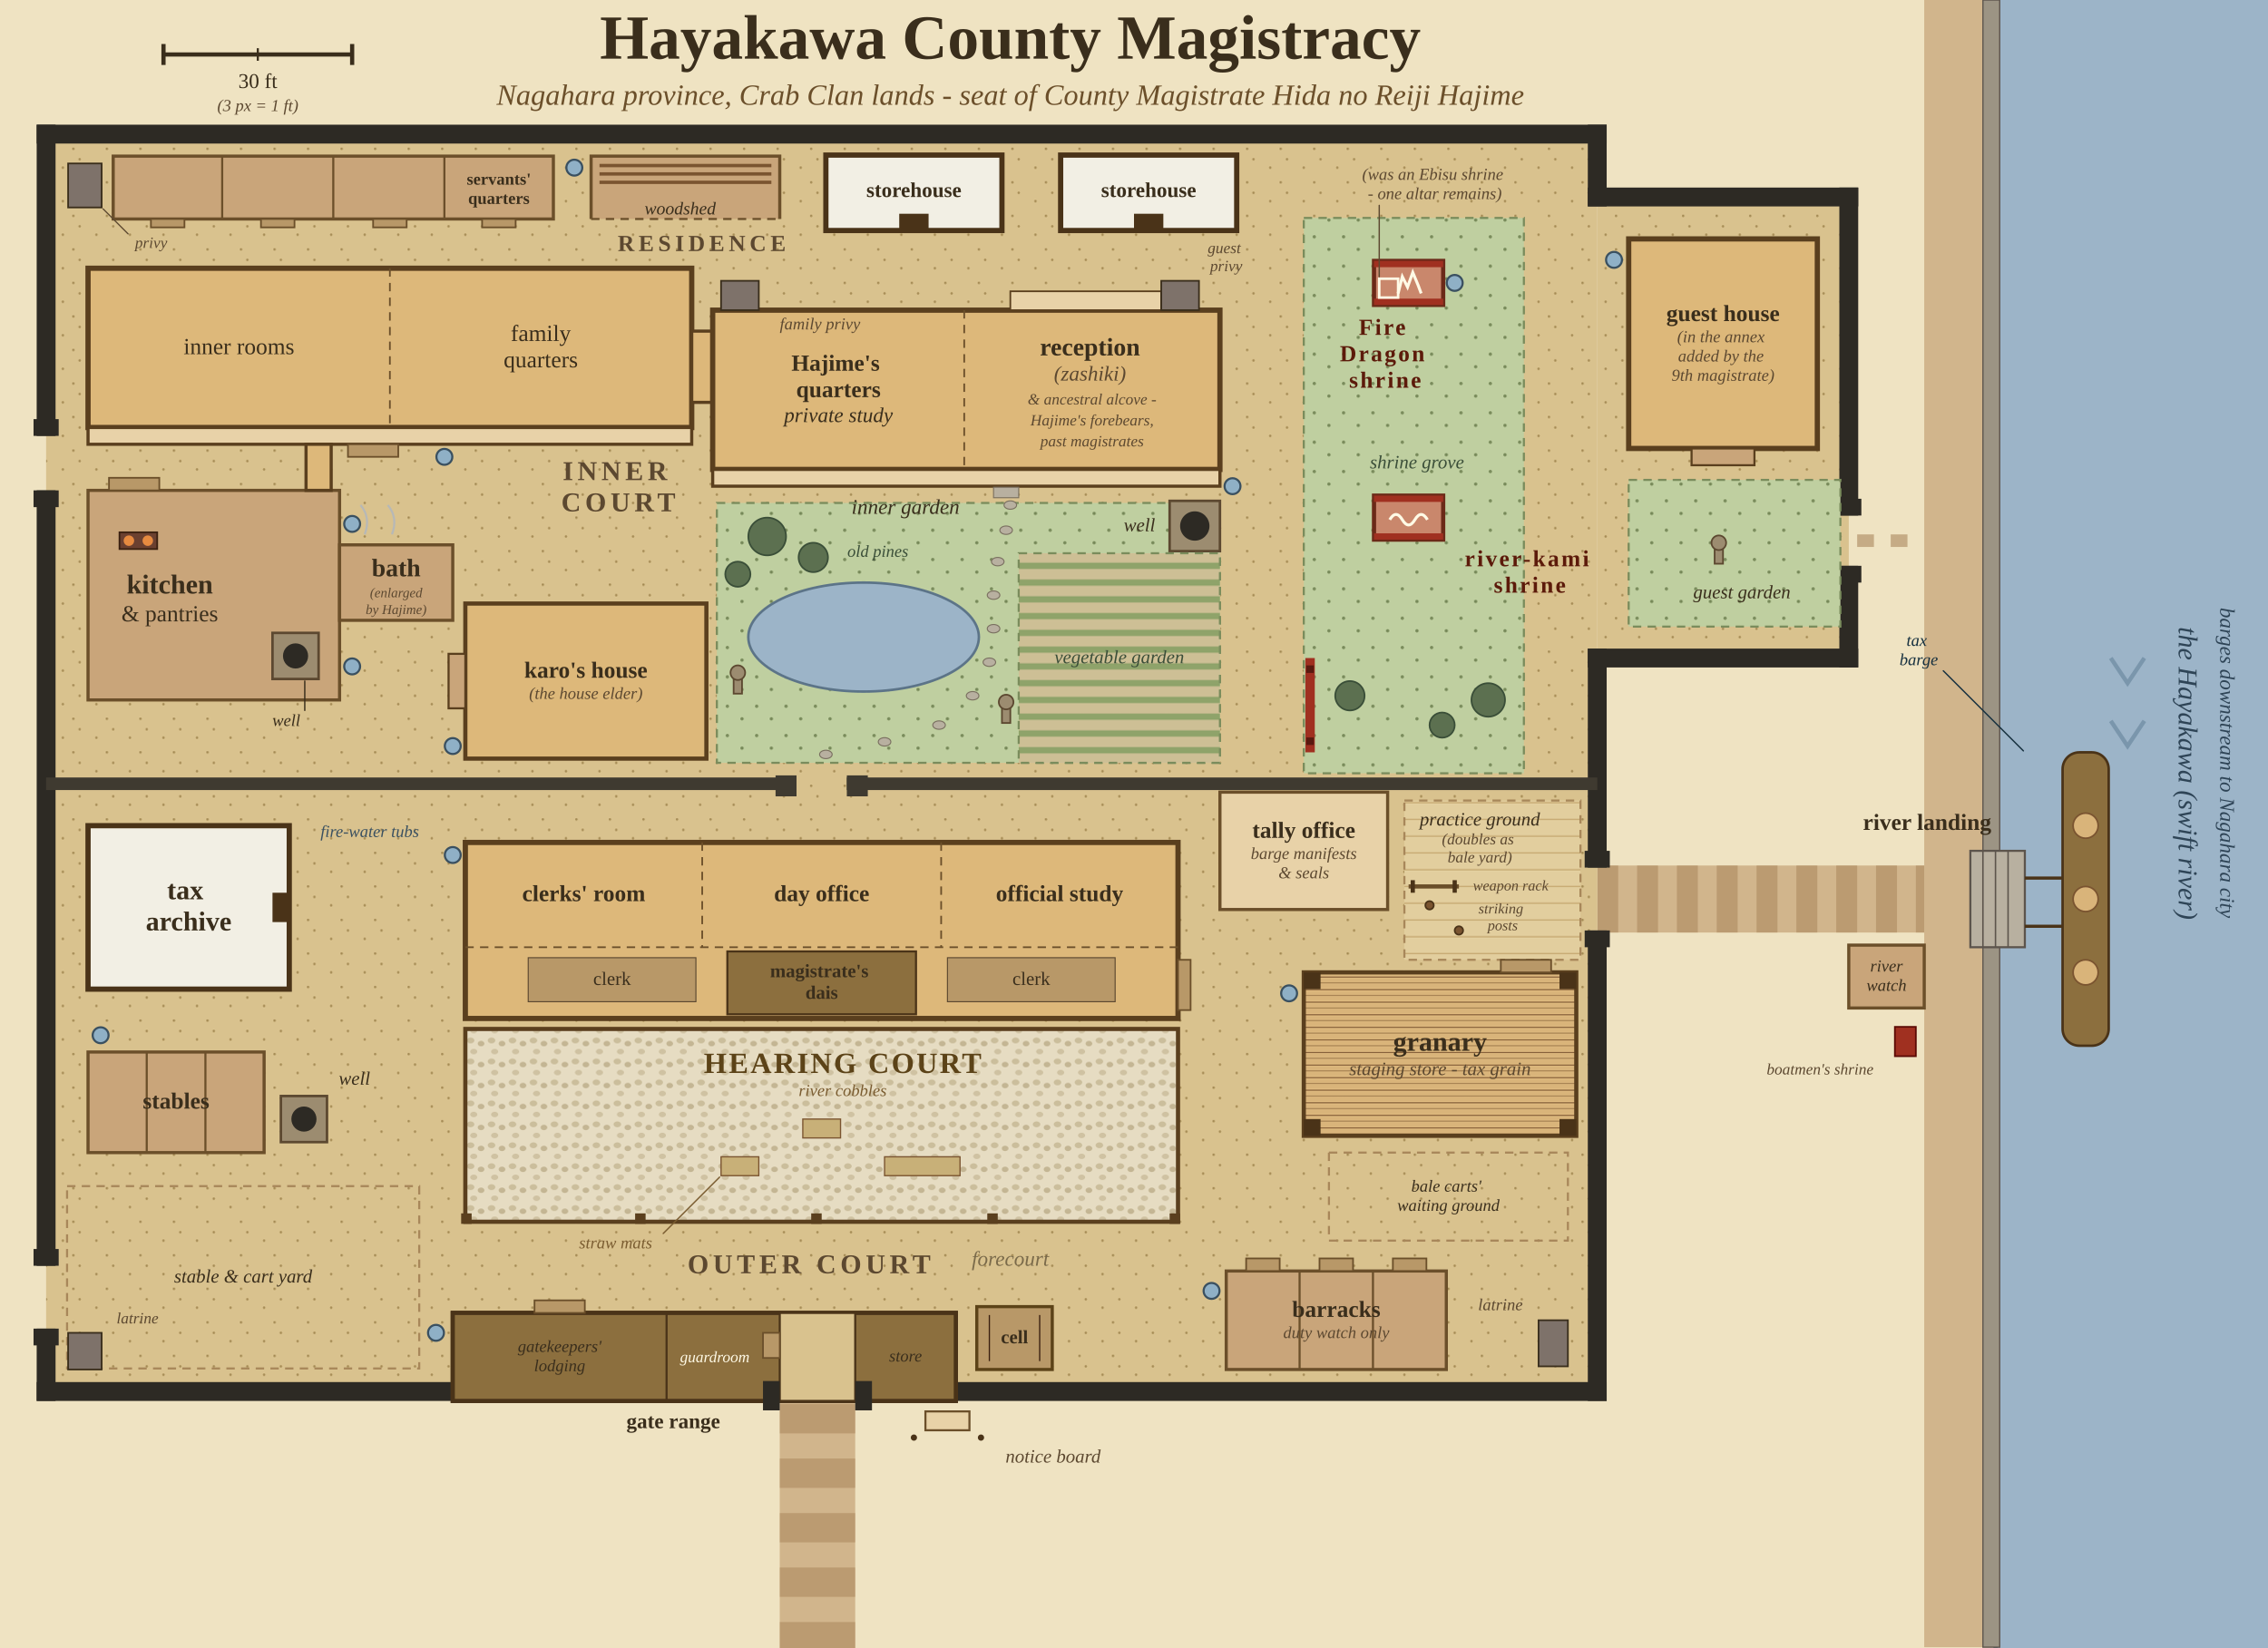
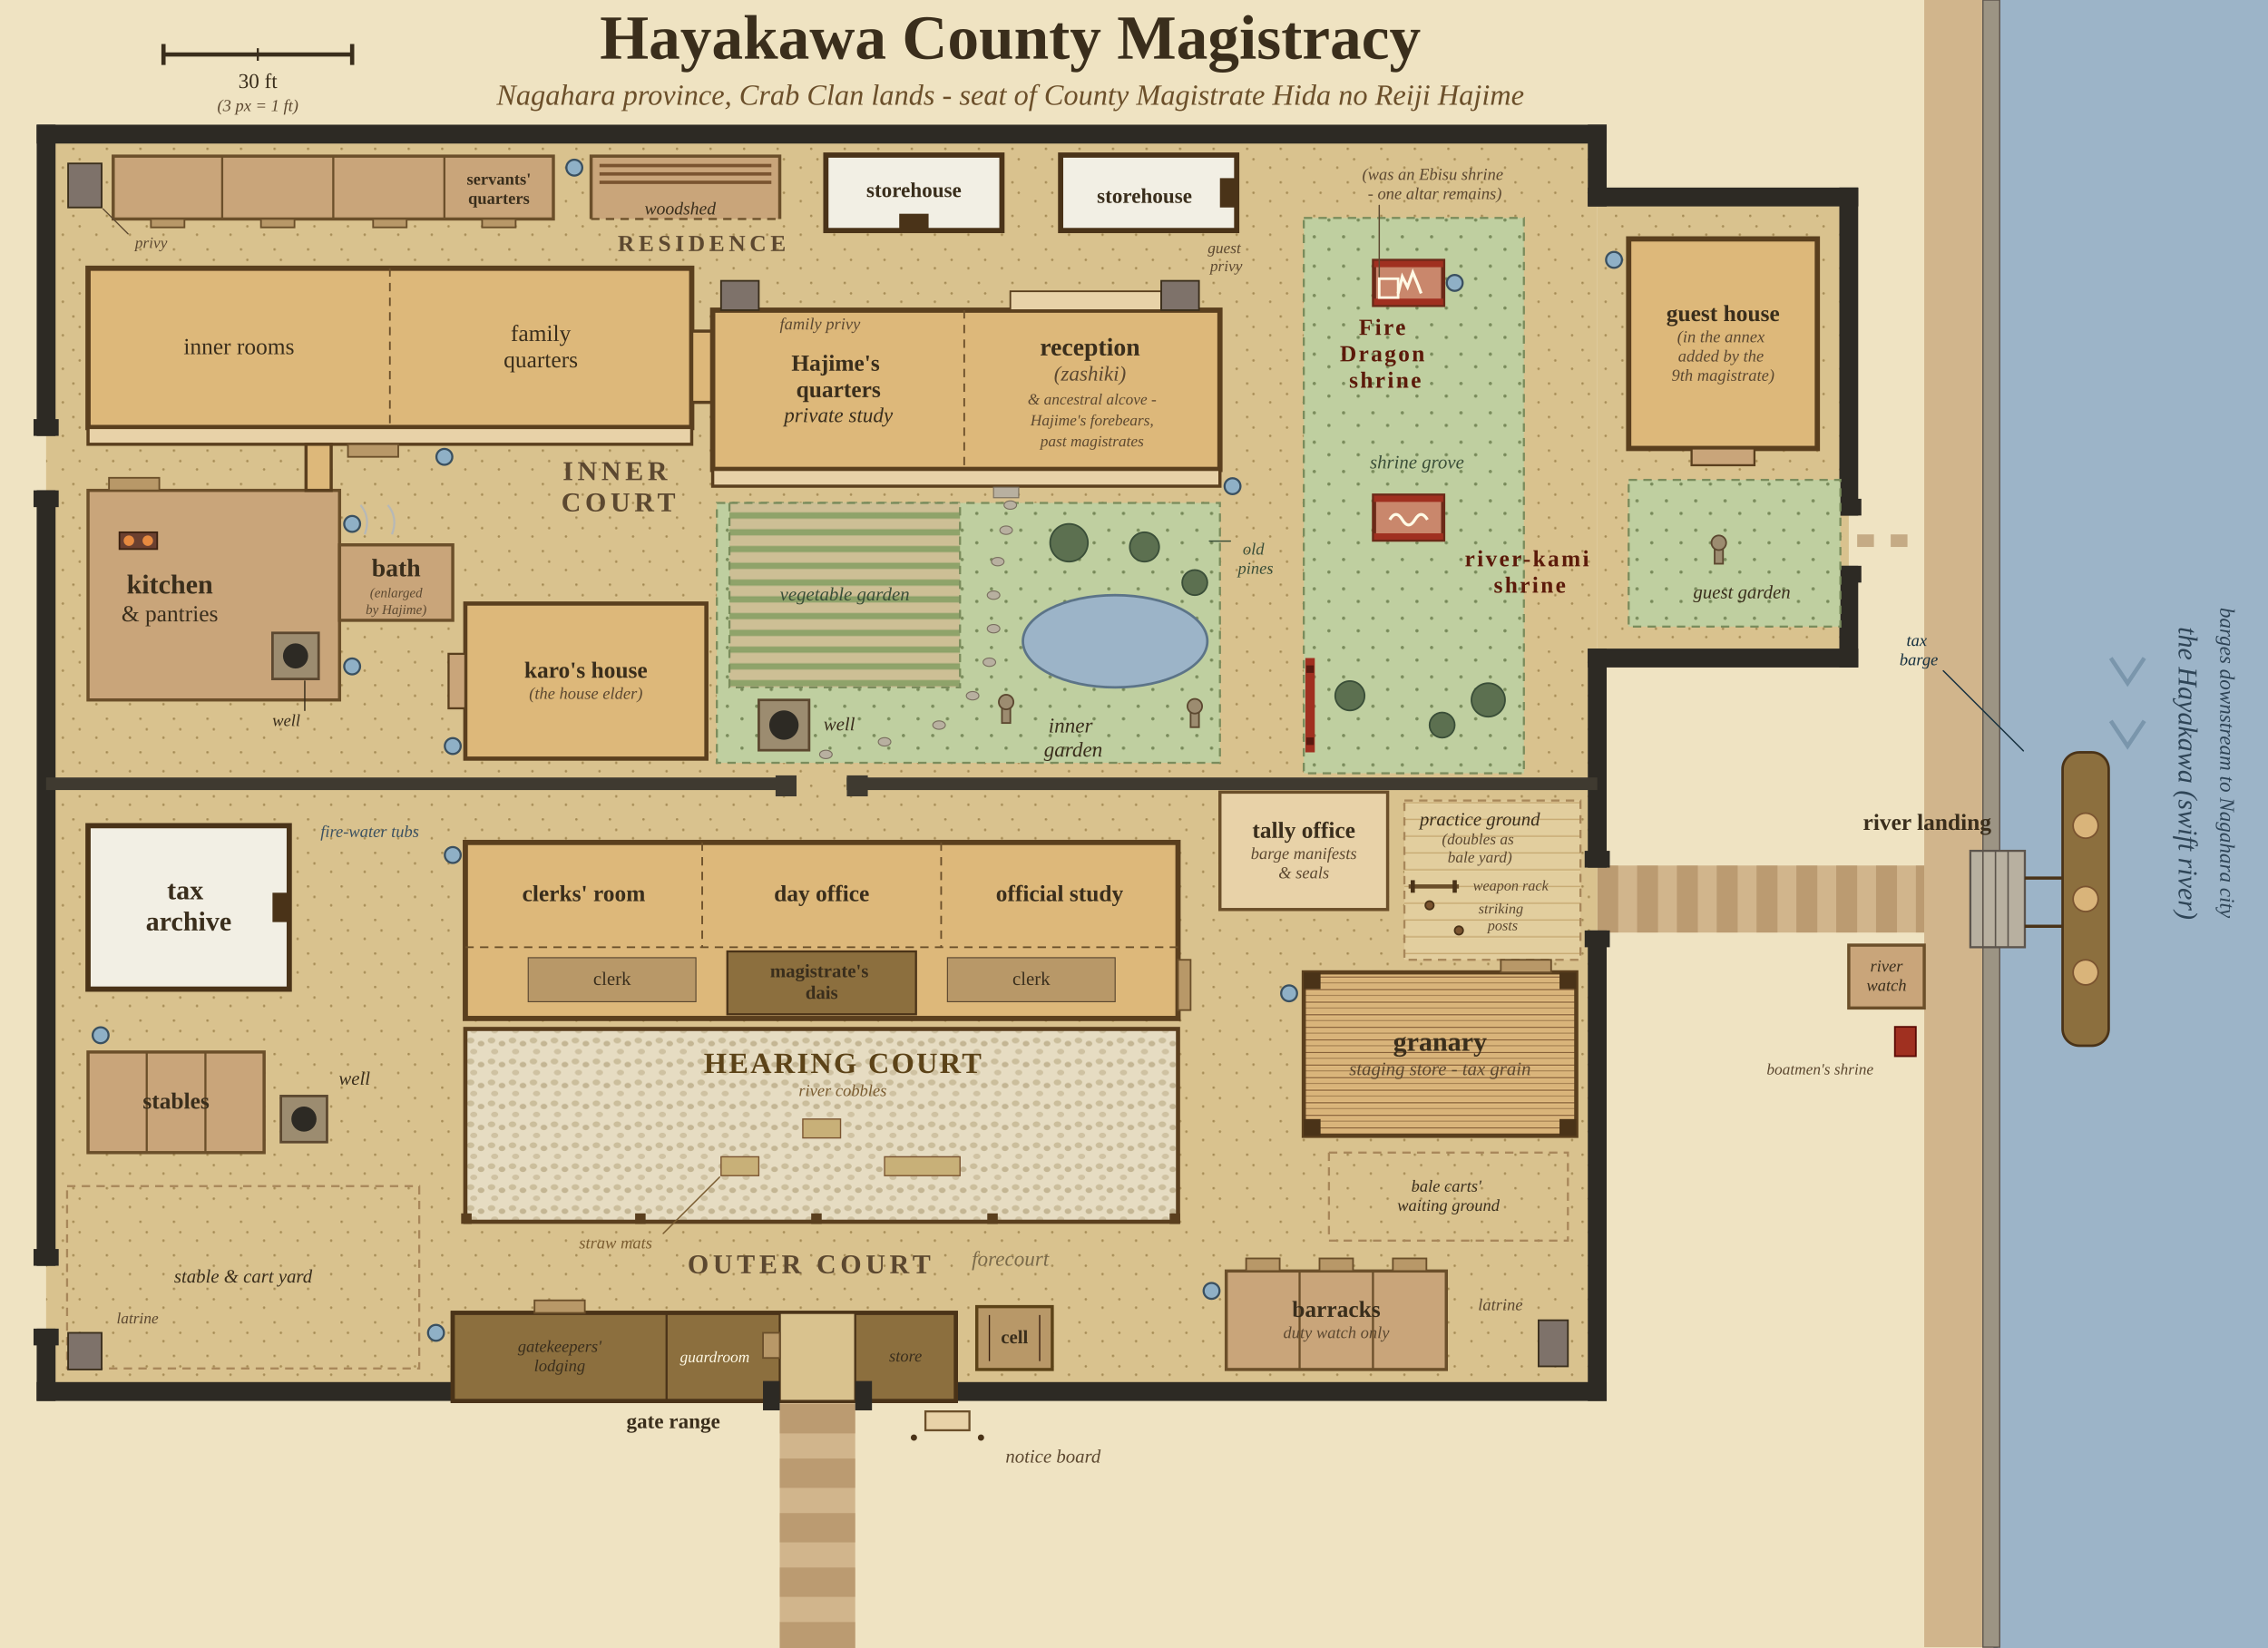
<svg xmlns="http://www.w3.org/2000/svg" viewBox="118 86 1082 786" font-family="Georgia, 'Times New Roman', serif">
  <defs>
    <pattern id="vegetable-rows" patternUnits="userSpaceOnUse" width="8" height="8">
      <rect width="8" height="8" fill="#CDBF95" />
      <rect y="2.5" width="8" height="3" fill="#8FA36A" />
    </pattern>
    <pattern id="garden-stipple" patternUnits="userSpaceOnUse" width="14" height="14">
      <rect width="14" height="14" fill="#BFCFA0" />
      <circle cx="3" cy="3" r="0.8" fill="#7A8C5C" />
      <circle cx="10" cy="9" r="0.8" fill="#7A8C5C" />
    </pattern>
    <pattern id="court-earth" patternUnits="userSpaceOnUse" width="16" height="16">
      <rect width="16" height="16" fill="#D9C28E" />
      <circle cx="4" cy="6" r="0.6" fill="#A88E58" />
      <circle cx="12" cy="2" r="0.6" fill="#A88E58" />
      <circle cx="9" cy="13" r="0.6" fill="#A88E58" />
    </pattern>
    <pattern id="keiko-earth" patternUnits="userSpaceOnUse" width="16" height="16">
      <rect width="16" height="16" fill="#E2CE9E" />
      <line x1="0" y1="5" x2="16" y2="5" stroke="#C2A46C" stroke-width="0.5" />
      <line x1="0" y1="13" x2="16" y2="13" stroke="#C2A46C" stroke-width="0.5" />
    </pattern>
    <pattern id="oshirasu-sand" patternUnits="userSpaceOnUse" width="12" height="12">
      <rect width="12" height="12" fill="#F2EAD0" />
      <circle cx="3" cy="4" r="0.5" fill="#C9B884" />
      <circle cx="8" cy="2" r="0.5" fill="#C9B884" />
      <circle cx="10" cy="9" r="0.5" fill="#C9B884" />
      <circle cx="5" cy="10" r="0.5" fill="#C9B884" />
      <circle cx="1" cy="8" r="0.5" fill="#C9B884" />
    </pattern>
    <pattern id="court-cobbles" patternUnits="userSpaceOnUse" width="10" height="10">
      <rect width="10" height="10" fill="#E6DCC2" />
      <ellipse cx="2.5" cy="2.5" rx="1.8" ry="1.4" fill="#CBBE9C" />
      <ellipse cx="7.5" cy="4" rx="1.6" ry="1.3" fill="#C4B694" />
      <ellipse cx="4" cy="7.8" rx="1.7" ry="1.3" fill="#CFC2A2" />
    </pattern>
    <pattern id="granary-slats" patternUnits="userSpaceOnUse" width="14" height="6">
      <rect width="14" height="6" fill="#D9B47A" />
      <line x1="0" y1="0" x2="14" y2="0" stroke="#7A5430" stroke-width="0.8" />
      <line x1="0" y1="3" x2="14" y2="3" stroke="#A88454" stroke-width="0.5" />
    </pattern>
  </defs>
  <rect x="0" y="0" width="1200" height="900" fill="#EFE3C2" data-kind="-" />
  <g data-kind="river">
    <rect x="1070" y="0" width="130" height="900" fill="#9CB4C8" />
    <line x1="1070" y1="0" x2="1070" y2="900" stroke="#5C7488" stroke-width="2" />
    <g stroke="#7A96AC" stroke-width="2" fill="none">
      <path d="M 1125 400 L 1133 412 L 1141 400" />
      <path d="M 1125 430 L 1133 442 L 1141 430" />
    </g>
    <text x="1161.0" y="458.6" text-anchor="middle" font-size="13" font-style="italic" fill="#2E4456" transform="rotate(90.0 1161.0 455.0)">the Hayakawa (swift river)</text>
    <text x="1180.0" y="452.8" text-anchor="middle" font-size="10" font-style="italic" fill="#2E4456" transform="rotate(90.0 1180.0 450.0)">barges downstream to Nagahara city</text>
  </g>
  <g data-kind="road">
    <path d="M 508 900 L 508 754.5" stroke="#B89060" stroke-width="36" stroke-linecap="butt" opacity="0.55" />
    <path d="M 508 900 L 508 754.5" stroke="#9C7448" stroke-width="36" stroke-dasharray="14 12" fill="none" opacity="0.4" />
  </g>
  <g data-kind="road">
    <path d="M 880 515 L 1036 515" stroke="#B89060" stroke-width="32" stroke-linecap="butt" opacity="0.55" />
    <path d="M 880 515 L 1036 515" stroke="#9C7448" stroke-width="32" stroke-dasharray="10 9" fill="none" opacity="0.4" />
  </g>
  <g data-kind="road">
    <path d="M 1050 86 L 1050 872" stroke="#B89060" stroke-width="28" stroke-linecap="butt" opacity="0.55" />
  </g>
  <g data-kind="river landing">
    <rect x="1064" y="86" width="8" height="786" fill="#9C9484" stroke="#5C544C" stroke-width="0.6" data-kind="revetment" />
    <g data-kind="dock">
      <rect x="1058" y="492" width="26" height="46" fill="#B8B0A0" stroke="#5C544C" stroke-width="1" />
      <line x1="1064" y1="492" x2="1064" y2="538" stroke="#5C544C" stroke-width="0.7" />
      <line x1="1070" y1="492" x2="1070" y2="538" stroke="#5C544C" stroke-width="0.7" />
      <line x1="1076" y1="492" x2="1076" y2="538" stroke="#5C544C" stroke-width="0.7" />
    </g>
    <text x="1068" y="482" text-anchor="end" font-size="11" font-weight="bold" fill="#3A2E1C">river landing</text>
    <g data-kind="tax barge">
      <line x1="1084" y1="505" x2="1102" y2="505" stroke="#4A3318" stroke-width="1.5" />
      <line x1="1084" y1="528" x2="1102" y2="528" stroke="#4A3318" stroke-width="1.5" />
      <rect x="1102" y="445" width="22" height="140" rx="8" fill="#8C6F3E" stroke="#4A3318" stroke-width="1.2" />
      <circle cx="1113" cy="480" r="6" fill="#D9B47A" stroke="#7A5430" stroke-width="0.8" />
      <circle cx="1113" cy="515" r="6" fill="#D9B47A" stroke="#7A5430" stroke-width="0.8" />
      <circle cx="1113" cy="550" r="6" fill="#D9B47A" stroke="#7A5430" stroke-width="0.8" />
      <text x="1033.4" y="394.2" text-anchor="middle" font-size="8" font-style="italic" fill="#16303F">
        <tspan x="1033.4" dy="0.0">tax</tspan>
        <tspan x="1033.4" dy="9.2">barge</tspan>
      </text>
      <line x1="1045.1" y1="406.1" x2="1083.3" y2="444.3" stroke="#16303F" stroke-width="0.64" stroke-linecap="round" data-leader="1" />
    </g>
    <g data-kind="boatmen's altar">
      <rect x="1022" y="576" width="10" height="14" fill="#A03020" stroke="#5C0A04" stroke-width="0.8" />
      <text x="986.3" y="598.7" text-anchor="middle" font-size="7.5" font-style="italic" fill="#5C4830">boatmen's shrine</text>
    </g>
    <g data-kind="river watch">
      <rect x="1000" y="537" width="36" height="30" fill="#C9A57A" stroke="#6B4F2A" stroke-width="1.5" />
      <text x="1018.0" y="549.6" text-anchor="middle" font-size="8" font-style="italic" fill="#3A2E1C">river</text>
      <text x="1018.0" y="558.8" text-anchor="middle" font-size="8" font-style="italic" fill="#3A2E1C">watch</text>
    </g>
  </g>
  <text x="600" y="114" text-anchor="middle" font-size="30" font-weight="bold" fill="#3A2E1C" data-kind="-">Hayakawa County Magistracy</text>
  <text x="600" y="136" text-anchor="middle" font-size="14" font-style="italic" fill="#6B4F2A" data-kind="-">Nagahara province, Crab Clan lands - seat of County Magistrate Hida no Reiji Hajime</text>
  <g data-kind="-">
    <g stroke="#3A2E1C">
      <line x1="196" y1="112" x2="286" y2="112" stroke-width="2" />
      <line x1="196" y1="107" x2="196" y2="117" stroke-width="2" />
      <line x1="286" y1="107" x2="286" y2="117" stroke-width="2" />
      <line x1="241" y1="109" x2="241" y2="115" stroke-width="1" />
    </g>
    <text x="241" y="128" text-anchor="middle" font-size="10" fill="#3A2E1C">30 ft</text>
    <text x="241" y="139" text-anchor="middle" font-size="8" font-style="italic" fill="#5C4830">(3 px = 1 ft)</text>
  </g>
  <rect x="140" y="150" width="740" height="310" fill="url(#court-earth)" id="precinct" data-kind="inner court" />
  <rect x="140" y="456" width="740" height="294" fill="url(#court-earth)" id="precinct" data-kind="outer court" />
  <rect x="880" y="180" width="120" height="220" fill="url(#court-earth)" id="precinct" data-kind="inner court" />
  <g stroke="#2D2A24" stroke-width="9" fill="none" stroke-linecap="square" data-kind="compound wall">
    <line x1="140" y1="150" x2="880" y2="150" />
    <line x1="140" y1="150" x2="140" y2="289.5" />
    <line x1="140" y1="324.5" x2="140" y2="685.5" />
    <line x1="140" y1="724.5" x2="140" y2="750" />
    <line x1="880" y1="150" x2="880" y2="180" />
    <line x1="880" y1="180" x2="1000" y2="180" />
    <line x1="1000" y1="400" x2="880" y2="400" />
    <line x1="880" y1="400" x2="880" y2="495.5" />
    <line x1="1000" y1="180" x2="1000" y2="327.5" />
    <line x1="1000" y1="360.5" x2="1000" y2="400" />
    <line x1="880" y1="534.5" x2="880" y2="750" />
    <line x1="140" y1="750" x2="329.5" y2="750" />
    <line x1="578.5" y1="750" x2="880" y2="750" />
  </g>
  <g fill="#2D2A24" data-kind="side gate">
    <rect x="874" y="492" width="12" height="8" />
    <rect x="874" y="530" width="12" height="8" />
  </g>
  <g fill="#2D2A24" data-kind="side gate">
    <rect x="134" y="286" width="12" height="8" />
    <rect x="134" y="320" width="12" height="8" />
  </g>
  <g fill="#2D2A24" data-kind="side gate">
    <rect x="134" y="682" width="12" height="8" />
    <rect x="134" y="720" width="12" height="8" />
  </g>
  <g fill="#2D2A24" data-kind="side gate">
    <rect x="994" y="324" width="12" height="8" />
    <rect x="994" y="356" width="12" height="8" />
  </g>
  <path d="M 1004 344 L 1036 344" stroke="#9C7448" stroke-width="6" stroke-dasharray="8 8" fill="none" opacity="0.5" data-kind="road" />
  <g data-kind="notice board">
    <rect x="559.5" y="759.5" width="21" height="9" fill="#E8D2A8" stroke="#6B4F2A" stroke-width="1" />
    <circle cx="554" cy="772" r="1.5" fill="#4A3318" />
    <circle cx="586" cy="772" r="1.5" fill="#4A3318" />
    <text x="620.4" y="783.9" text-anchor="middle" font-size="9" font-style="italic" fill="#5C4830">notice board</text>
  </g>
  <g stroke="#3F3A30" stroke-width="6" fill="none" data-kind="court divider">
    <line x1="140" y1="460" x2="498" y2="460" />
    <line x1="522" y1="460" x2="880" y2="460" />
  </g>
  <g fill="#3F3A30" data-kind="nakamon" data-part-of="court divider">
    <rect x="488" y="456" width="10" height="10" />
    <rect x="522" y="456" width="10" height="10" />
  </g>
  <text x="413.0" y="315.1" text-anchor="middle" font-size="13" font-weight="bold" letter-spacing="2" fill="#5C4830" data-kind="inner court">
    <tspan x="413.0" dy="0.0">INNER</tspan>
    <tspan x="413.0" dy="14.9">COURT</tspan>
  </text>
  <g data-kind="residence">
    <text x="452.8" y="205.8" text-anchor="middle" font-size="11" font-weight="bold" letter-spacing="2" fill="#5C4830">RESIDENCE</text>
    <rect x="160" y="214" width="288" height="76" fill="#DDB87A" />
    <rect x="160" y="214" width="144" height="76" fill="#DDB87A" data-kind="inner rooms" />
    <rect x="304" y="214" width="144" height="76" fill="#DDB87A" data-kind="family quarters" />
    <rect x="160" y="214" width="288" height="76" fill="none" stroke="#5A3F1E" stroke-width="2.5" />
    <rect x="160" y="290" width="288" height="8" fill="#E8D2A8" stroke="#5A3F1E" stroke-width="1.5" data-kind="engawa" />
    <line x1="304" y1="214" x2="304" y2="290" stroke="#6B4F2A" stroke-width="0.8" stroke-dasharray="4 3" />
    <rect x="284" y="298" width="24" height="6" fill="#B89868" stroke="#6B4F2A" stroke-width="0.8" data-kind="door" />
    <text x="232.0" y="255.0" text-anchor="middle" font-size="11" fill="#3A2E1C" data-kind="inner rooms">inner rooms</text>
    <g data-kind="family quarters">
      <text x="376.0" y="248.7" text-anchor="middle" font-size="11" fill="#3A2E1C">family</text>
      <text x="376.0" y="261.3" text-anchor="middle" font-size="11" fill="#3A2E1C">quarters</text>
    </g>
    <rect x="448" y="244" width="10" height="34" fill="#DDB87A" stroke="#5A3F1E" stroke-width="1.5" data-kind="residence corridor" />
    <rect x="458" y="234" width="242" height="76" fill="#DDB87A" />
    <rect x="458" y="234" width="120" height="76" fill="#DDB87A" data-kind="lord's quarters" />
    <rect x="578" y="234" width="122" height="76" fill="#DDB87A" data-kind="reception room" />
    <rect x="458" y="234" width="242" height="76" fill="none" stroke="#5A3F1E" stroke-width="2.5" />
    <rect x="458" y="310" width="242" height="8" fill="#E8D2A8" stroke="#5A3F1E" stroke-width="1.5" data-kind="engawa" />
    <line x1="578" y1="234" x2="578" y2="310" stroke="#6B4F2A" stroke-width="0.8" stroke-dasharray="4 3" />
    <g data-kind="lord's quarters">
      <text x="518.0" y="262.9" text-anchor="middle" font-size="11" font-weight="bold" fill="#3A2E1C">
        <tspan x="518.0" dy="0.0">Hajime's</tspan>
        <tspan x="518.0" dy="12.6">quarters</tspan>
      </text>
      <text x="518.0" y="287.4" text-anchor="middle" font-size="10" font-style="italic" fill="#3A2E1C">private study</text>
    </g>
    <g data-kind="reception room">
      <text x="638.0" y="255.6" text-anchor="middle" font-size="12" font-weight="bold" fill="#3A2E1C">reception</text>
      <text x="638.0" y="267.6" text-anchor="middle" font-size="10" font-style="italic" fill="#5C4830">(zashiki)</text>
    </g>
    <text x="639" y="279" text-anchor="middle" font-size="7.5" font-style="italic" fill="#5C4830" data-kind="ancestral alcove">&amp; ancestral alcove -</text>
    <text x="639" y="289" text-anchor="middle" font-size="7.5" font-style="italic" fill="#5C4830" data-kind="ancestral alcove">Hajime's forebears,</text>
    <text x="639" y="299" text-anchor="middle" font-size="7.5" font-style="italic" fill="#5C4830" data-kind="ancestral alcove">past magistrates</text>
  </g>
  <g data-kind="kitchen">
    <rect x="160" y="320" width="120" height="100" fill="#C9A57A" stroke="#6B4F2A" stroke-width="1.5" />
    <g data-kind="hearth">
      <rect x="175" y="340" width="18" height="8" fill="#6B4030" stroke="#3A2010" stroke-width="0.8" />
      <circle cx="179.5" cy="344" r="2.5" fill="#E68A40" />
      <circle cx="188.5" cy="344" r="2.5" fill="#E68A40" />
    </g>
    <text x="199.0" y="369.2" text-anchor="middle" font-size="13" font-weight="bold" fill="#3A2E1C">kitchen</text>
    <text x="199.0" y="382.5" text-anchor="middle" font-size="11" fill="#3A2E1C">&amp; pantries</text>
    <rect x="248" y="388" width="22" height="22" fill="#9C8C70" stroke="#5C4830" stroke-width="1.2" data-kind="well" />
    <circle cx="259" cy="399" r="6" fill="#2D2A24" data-kind="well" />
    <text x="254.6" y="432.4" text-anchor="middle" font-size="8" font-style="italic" fill="#3A2E1C" data-kind="well">well</text>
    <line x1="263.4" y1="425.0" x2="263.4" y2="411.0" stroke="#3A2E1C" stroke-width="0.64" stroke-linecap="round" data-kind="well" data-leader="1" />
    <rect x="170" y="314" width="24" height="6" fill="#B89868" stroke="#6B4F2A" stroke-width="0.8" data-kind="door" />
  </g>
  <rect x="264" y="298" width="12" height="22" fill="#DDB87A" stroke="#5A3F1E" stroke-width="1.5" data-kind="residence corridor" data-part-of="residence" />
  <g data-kind="garden">
    <rect x="460" y="326" width="240" height="124" fill="url(#garden-stipple)" stroke="#7A8C5C" stroke-width="1" stroke-dasharray="4 3" />
-     <ellipse cx="530" cy="390" rx="55" ry="26" fill="#9CB4C8" stroke="#5C7488" stroke-width="1.2" data-kind="garden pond" />
+     <ellipse cx="650" cy="392" rx="44" ry="22" fill="#9CB4C8" stroke="#5C7488" stroke-width="1.2" data-kind="garden pond" />
    <g fill="#B8B0A0" stroke="#7A7060" stroke-width="0.5">
      <ellipse cx="512" cy="446" rx="3" ry="2" />
      <ellipse cx="540" cy="440" rx="3" ry="2" />
      <ellipse cx="566" cy="432" rx="3" ry="2" />
      <ellipse cx="582" cy="418" rx="3" ry="2" />
      <ellipse cx="590" cy="402" rx="3" ry="2" />
      <ellipse cx="592" cy="386" rx="3" ry="2" />
      <ellipse cx="592" cy="370" rx="3" ry="2" />
      <ellipse cx="594" cy="354" rx="3" ry="2" />
      <ellipse cx="598" cy="339" rx="3" ry="2" />
      <ellipse cx="600" cy="327" rx="3" ry="2" />
      <rect x="592" y="318.5" width="12" height="5" />
    </g>
    <g data-kind="garden pines">
-       <circle cx="484" cy="342" r="9" fill="#5C7050" stroke="#3A4E38" stroke-width="0.8" />
-       <circle cx="506" cy="352" r="7" fill="#5C7050" stroke="#3A4E38" stroke-width="0.8" />
-       <circle cx="470" cy="360" r="6" fill="#5C7050" stroke="#3A4E38" stroke-width="0.8" />
-       <text x="536.8" y="351.7" text-anchor="middle" font-size="8" font-style="italic" fill="#3A4E38">old pines</text>
+       <circle cx="628" cy="345" r="9" fill="#5C7050" stroke="#3A4E38" stroke-width="0.8" />
+       <circle cx="664" cy="347" r="7" fill="#5C7050" stroke="#3A4E38" stroke-width="0.8" />
+       <circle cx="688" cy="364" r="6" fill="#5C7050" stroke="#3A4E38" stroke-width="0.8" />
+       <text x="717.0" y="350.6" text-anchor="middle" font-size="8" font-style="italic" fill="#3A4E38">
+         <tspan x="717.0" dy="0.0">old</tspan>
+         <tspan x="717.0" dy="9.2">pines</tspan>
+       </text>
+       <line x1="705.0" y1="344.2" x2="695.0" y2="344.2" stroke="#3A4E38" stroke-width="0.64" stroke-linecap="round" data-leader="1" />
    </g>
    <g fill="#9C8C70" stroke="#5C4830" stroke-width="0.8" data-kind="stone lantern">
-       <rect x="468" y="410" width="4" height="7" />
-       <circle cx="470" cy="407" r="3.5" />
+       <rect x="686" y="426" width="4" height="7" />
+       <circle cx="688" cy="423" r="3.5" />
      <rect x="596" y="424" width="4" height="7" />
      <circle cx="598" cy="421" r="3.5" />
    </g>
-     <text x="550.0" y="331.2" text-anchor="middle" font-size="10" font-style="italic" fill="#3A2E1C">inner garden</text>
+     <text x="630.0" y="435.5" text-anchor="middle" font-size="10" font-style="italic" fill="#3A2E1C">
+       <tspan x="630.0" dy="0.0">inner</tspan>
+       <tspan x="630.0" dy="11.5">garden</tspan>
+     </text>
  </g>
  <g data-kind="bath">
    <rect x="280" y="346" width="54" height="36" fill="#C9A57A" stroke="#6B4F2A" stroke-width="1.5" />
    <path d="M 292 341 q 3 -8 -2 -14 M 305 341 q 3 -8 -2 -14" stroke="#A8B4C8" stroke-width="1" fill="none" opacity="0.7" />
    <text x="307" y="361" text-anchor="middle" font-size="12" font-weight="bold" fill="#3A2E1C">bath</text>
    <text x="307" y="371" text-anchor="middle" font-size="6.5" font-style="italic" fill="#5C4830">(enlarged</text>
    <text x="307" y="379" text-anchor="middle" font-size="6.5" font-style="italic" fill="#5C4830">by Hajime)</text>
  </g>
  <g data-kind="karo's house">
    <rect x="340" y="374" width="115" height="74" fill="#DDB87A" stroke="#5A3F1E" stroke-width="2" />
    <rect x="332" y="398" width="8" height="26" fill="#C9A57A" stroke="#5A3F1E" stroke-width="1" data-kind="door" />
    <text x="397.5" y="409.4" text-anchor="middle" font-size="11" font-weight="bold" fill="#3A2E1C">karo's house</text>
    <text x="397.5" y="419.5" text-anchor="middle" font-size="8" font-style="italic" fill="#5C4830">(the house elder)</text>
  </g>
  <g data-kind="well" data-part-of="vegetable garden">
-     <rect x="676" y="325" width="24" height="24" fill="#9C8C70" stroke="#5C4830" stroke-width="1.2" />
-     <circle cx="688" cy="337" r="7" fill="#2D2A24" />
-     <text x="661.6" y="339.5" text-anchor="middle" font-size="9" font-style="italic" fill="#3A2E1C">well</text>
+     <rect x="480" y="420" width="24" height="24" fill="#9C8C70" stroke="#5C4830" stroke-width="1.2" />
+     <circle cx="492" cy="432" r="7" fill="#2D2A24" />
+     <text x="518.4" y="434.5" text-anchor="middle" font-size="9" font-style="italic" fill="#3A2E1C">well</text>
  </g>
  <g data-kind="storehouse">
    <rect x="512" y="160" width="84" height="36" fill="#F2EFE4" stroke="#4A3318" stroke-width="2.5" />
    <rect x="547" y="188" width="14" height="8" fill="#4A3318" data-kind="door" />
    <text x="554" y="180" text-anchor="middle" font-size="10" font-weight="bold" fill="#3A2E1C">storehouse</text>
  </g>
  <g data-kind="storehouse">
    <rect x="624" y="160" width="84" height="36" fill="#F2EFE4" stroke="#4A3318" stroke-width="2.5" />
-     <rect x="659" y="188" width="14" height="8" fill="#4A3318" data-kind="door" />
-     <text x="666" y="180" text-anchor="middle" font-size="10" font-weight="bold" fill="#3A2E1C">storehouse</text>
+     <rect x="700" y="171" width="8" height="14" fill="#4A3318" data-kind="door" />
+     <text x="664.0" y="182.8" text-anchor="middle" font-size="10" font-weight="bold" fill="#3A2E1C">storehouse</text>
  </g>
  <g data-kind="servants' quarters">
    <rect x="172" y="160.5" width="210" height="30" fill="#C9A57A" stroke="#6B4F2A" stroke-width="1.5" />
    <line x1="224" y1="160.5" x2="224" y2="190.5" stroke="#6B4F2A" stroke-width="1" />
    <line x1="277" y1="160.5" x2="277" y2="190.5" stroke="#6B4F2A" stroke-width="1" />
    <line x1="330" y1="160.5" x2="330" y2="190.5" stroke="#6B4F2A" stroke-width="1" />
    <rect x="190" y="190.5" width="16" height="4" fill="#B89868" stroke="#6B4F2A" stroke-width="0.8" data-kind="door" />
    <rect x="242.5" y="190.5" width="16" height="4" fill="#B89868" stroke="#6B4F2A" stroke-width="0.8" data-kind="door" />
    <rect x="296" y="190.5" width="16" height="4" fill="#B89868" stroke="#6B4F2A" stroke-width="0.8" data-kind="door" />
    <rect x="348" y="190.5" width="16" height="4" fill="#B89868" stroke="#6B4F2A" stroke-width="0.8" data-kind="door" />
    <text x="356.0" y="174.1" text-anchor="middle" font-size="8" font-weight="bold" fill="#3A2E1C">servants'</text>
    <text x="356.0" y="183.3" text-anchor="middle" font-size="8" font-weight="bold" fill="#3A2E1C">quarters</text>
  </g>
  <g data-kind="kitchen">
    <rect x="400" y="160.5" width="90" height="30" fill="#C9A57A" />
    <g stroke="#7A5430" stroke-width="1.6">
      <line x1="404" y1="165" x2="486" y2="165" />
      <line x1="404" y1="169" x2="486" y2="169" />
      <line x1="404" y1="173" x2="486" y2="173" />
    </g>
    <path d="M 400 190.5 L 400 160.5 L 490 160.5 L 490 190.5" fill="none" stroke="#6B4F2A" stroke-width="1.5" />
    <line x1="400" y1="190.5" x2="490" y2="190.5" stroke="#6B4F2A" stroke-width="1" stroke-dasharray="4 3" />
    <text x="442.5" y="188.3" text-anchor="middle" font-size="8.5" font-style="italic" fill="#3A2E1C">woodshed</text>
  </g>
  <g data-kind="latrine">
    <rect x="150.5" y="164" width="16" height="21" fill="#7E726A" stroke="#3A2E1C" stroke-width="0.8" />
    <text x="190.1" y="204.3" text-anchor="middle" font-size="7.5" font-style="italic" fill="#5C4830">privy</text>
    <line x1="179.1" y1="197.6" x2="167.2" y2="185.7" stroke="#5C4830" stroke-width="0.60" stroke-linecap="round" data-leader="1" />
  </g>
  <g data-kind="engawa" data-part-of="residence">
    <rect x="600" y="225" width="72" height="9" fill="#E8D2A8" stroke="#5A3F1E" stroke-width="0.8" />
  </g>
  <g data-kind="latrine" data-part-of="residence">
    <rect x="672" y="220" width="18" height="14" fill="#7E726A" stroke="#3A2E1C" stroke-width="0.8" />
    <text x="703.0" y="206.8" text-anchor="middle" font-size="7.5" font-style="italic" fill="#5C4830">
      <tspan x="703.0" dy="0.0">guest</tspan>
      <tspan x="703.0" dy="8.6">privy</tspan>
    </text>
  </g>
  <g data-kind="latrine" data-part-of="residence">
    <rect x="462" y="220" width="18" height="14" fill="#7E726A" stroke="#3A2E1C" stroke-width="0.8" />
    <text x="509.2" y="243.2" text-anchor="middle" font-size="8" font-style="italic" fill="#5C4830">family privy</text>
  </g>
  <g data-kind="vegetable garden">
-     <rect x="604" y="350" width="96" height="100" fill="url(#vegetable-rows)" stroke="#7A8C5C" stroke-width="1" stroke-dasharray="4 3" />
-     <text x="652.0" y="402.5" text-anchor="middle" font-size="9" font-style="italic" fill="#3A4E38">vegetable garden</text>
+     <rect x="466" y="326" width="110" height="88" fill="url(#vegetable-rows)" stroke="#7A8C5C" stroke-width="1" stroke-dasharray="4 3" />
+     <text x="521.0" y="372.5" text-anchor="middle" font-size="9" font-style="italic" fill="#3A4E38">vegetable garden</text>
  </g>
  <g data-kind="shrine grove">
    <rect x="740" y="190" width="105" height="265" fill="url(#garden-stipple)" stroke="#7A8C5C" stroke-width="1" stroke-dasharray="4 3" />
    <circle cx="828" cy="420" r="8" fill="#5C7050" stroke="#3A4E38" stroke-width="0.8" />
    <circle cx="762" cy="418" r="7" fill="#5C7050" stroke="#3A4E38" stroke-width="0.8" />
    <circle cx="806" cy="432" r="6" fill="#5C7050" stroke="#3A4E38" stroke-width="0.8" />
    <text x="794.0" y="309.5" text-anchor="middle" font-size="9" font-style="italic" fill="#3A4E38">shrine grove</text>
  </g>
  <g data-kind="compound shrine">
    <text x="778.8" y="245.8" text-anchor="middle" font-size="11" font-weight="bold" letter-spacing="1" fill="#5C1A0A">
      <tspan x="778.8" dy="0.0">Fire</tspan>
      <tspan x="778.8" dy="12.6">Dragon</tspan>
      <tspan x="778.8" dy="12.6">shrine</tspan>
    </text>
    <rect x="773.5" y="210.5" width="33" height="21" fill="#C9876C" stroke="#6B2A18" stroke-width="2" />
    <rect x="773.5" y="210.5" width="33" height="3" fill="#A03020" />
    <rect x="773.5" y="228.5" width="33" height="3" fill="#A03020" />
    <path d="M 785 226 L 787 218 L 789.5 223 L 792 216 L 794.5 222 L 796 226" stroke="#FFFAE6" stroke-width="1.4" fill="none" data-kind="shrine altar" />
    <g data-kind="shrine altar">
      <rect x="776" y="219" width="9" height="9" fill="none" stroke="#FFFAE6" stroke-width="1.2" />
      <text x="802.5" y="171.8" text-anchor="middle" font-size="8" font-style="italic" fill="#5C4830">
        <tspan x="802.5" dy="0.0">(was an Ebisu shrine</tspan>
        <tspan x="802.5" dy="9.2">- one altar remains)</tspan>
      </text>
      <line x1="776.0" y1="184.0" x2="776.0" y2="218.0" stroke="#5C4830" stroke-width="0.64" stroke-linecap="round" data-leader="1" />
    </g>
  </g>
  <g data-kind="compound shrine">
    <text x="847.8" y="356.2" text-anchor="middle" font-size="11" font-weight="bold" letter-spacing="1" fill="#5C1A0A">
      <tspan x="847.8" dy="0.0">river-kami</tspan>
      <tspan x="847.8" dy="12.6">shrine</tspan>
    </text>
    <rect x="773.5" y="322.5" width="33" height="21" fill="#C9876C" stroke="#6B2A18" stroke-width="2" />
    <rect x="773.5" y="322.5" width="33" height="3" fill="#A03020" />
    <rect x="773.5" y="340.5" width="33" height="3" fill="#A03020" />
    <path d="M 781 334 q 3 -5 6 0 q 3 5 6 0 q 3 -5 6 0" stroke="#FFFAE6" stroke-width="1.4" fill="none" data-kind="shrine altar" />
  </g>
  <g data-kind="torii" data-part-of="compound shrine">
    <rect x="740" y="400" width="6" height="45" fill="none" id="arch" />
    <line x1="743" y1="400" x2="743" y2="445" stroke="#A03020" stroke-width="4.5" />
    <rect x="741.2" y="403.5" width="3.6" height="3.6" fill="#5A1A10" />
    <rect x="741.2" y="437.9" width="3.6" height="3.6" fill="#5A1A10" />
  </g>
  <g data-kind="guest quarters">
    <rect x="895" y="200" width="90" height="100" fill="#DDB87A" stroke="#5A3F1E" stroke-width="2.5" />
    <rect x="925" y="300" width="30" height="8" fill="#C9A57A" stroke="#5A3F1E" stroke-width="1" data-kind="door" />
    <text x="940.0" y="239.2" text-anchor="middle" font-size="11" font-weight="bold" fill="#3A2E1C">guest house</text>
    <text x="940.0" y="249.3" text-anchor="middle" font-size="8" font-style="italic" fill="#5C4830">
      <tspan x="940.0" dy="0.0">(in the annex</tspan>
      <tspan x="940.0" dy="9.2">added by the</tspan>
      <tspan x="940.0" dy="9.2">9th magistrate)</tspan>
    </text>
  </g>
  <g data-kind="garden">
    <rect x="895" y="315" width="101" height="70" fill="url(#garden-stipple)" stroke="#7A8C5C" stroke-width="1" stroke-dasharray="4 3" />
    <g fill="#9C8C70" stroke="#5C4830" stroke-width="0.8" data-kind="stone lantern">
      <rect x="936" y="348" width="4" height="7" />
      <circle cx="938" cy="345" r="3.5" />
    </g>
    <text x="949.0" y="371.5" text-anchor="middle" font-size="9" font-style="italic" fill="#3A2E1C">guest garden</text>
  </g>
  <text x="504.0" y="693.6" text-anchor="middle" font-size="13" font-weight="bold" letter-spacing="2" fill="#5C4830" data-kind="outer court">OUTER COURT</text>
  <text x="600" y="690" text-anchor="middle" font-size="10" font-style="italic" fill="#7A6A4A" data-kind="outer court">forecourt</text>
  <g data-kind="office hall">
    <rect x="340" y="488" width="340" height="84" fill="#DDB87A" />
    <rect x="340" y="488" width="113" height="50" fill="#DDB87A" data-kind="clerks' room" />
    <rect x="453" y="488" width="114" height="50" fill="#DDB87A" data-kind="day office" />
    <rect x="567" y="488" width="113" height="50" fill="#DDB87A" data-kind="official study" />
    <rect x="340" y="488" width="340" height="84" fill="none" stroke="#5A3F1E" stroke-width="2.5" />
    <line x1="340" y1="538" x2="680" y2="538" stroke="#6B4F2A" stroke-width="0.8" stroke-dasharray="4 3" />
    <line x1="453" y1="488" x2="453" y2="538" stroke="#6B4F2A" stroke-width="0.8" stroke-dasharray="4 3" />
    <line x1="567" y1="488" x2="567" y2="538" stroke="#6B4F2A" stroke-width="0.8" stroke-dasharray="4 3" />
    <text x="396.5" y="516.0" text-anchor="middle" font-size="11" font-weight="bold" fill="#3A2E1C" data-kind="clerks' room">clerks' room</text>
    <text x="510.0" y="516.0" text-anchor="middle" font-size="11" font-weight="bold" fill="#3A2E1C" data-kind="day office">day office</text>
    <text x="623.5" y="516.0" text-anchor="middle" font-size="11" font-weight="bold" fill="#3A2E1C" data-kind="official study">official study</text>
    <rect x="465" y="540" width="90" height="30" fill="#8C6F3E" stroke="#4A3318" stroke-width="1" data-kind="magistrate's dais" />
    <text x="510.0" y="552.3" text-anchor="middle" font-size="9" font-weight="bold" fill="#3A2E1C" data-kind="magistrate's dais">
      <tspan x="510.0" dy="0.0">magistrate's</tspan>
      <tspan x="510.0" dy="10.3">dais</tspan>
    </text>
    <g data-kind="clerks' seats">
      <rect x="370" y="543" width="80" height="21" fill="#B89868" stroke="#5C4830" stroke-width="0.5" />
      <text x="410.0" y="556.0" text-anchor="middle" font-size="9" fill="#3A2E1C">clerk</text>
      <rect x="570" y="543" width="80" height="21" fill="#B89868" stroke="#5C4830" stroke-width="0.5" />
      <text x="610.0" y="556.0" text-anchor="middle" font-size="9" fill="#3A2E1C">clerk</text>
    </g>
    <rect x="680" y="544" width="6" height="24" fill="#B89868" stroke="#6B4F2A" stroke-width="0.8" data-kind="door" />
  </g>
  <g data-kind="hearing court">
    <rect x="340" y="577" width="340" height="92" fill="url(#court-cobbles)" stroke="#5A3F1E" stroke-width="2" />
    <g fill="#5A3F1E">
      <rect x="338" y="665" width="5" height="5" />
      <rect x="421" y="665" width="5" height="5" />
      <rect x="505" y="665" width="5" height="5" />
      <rect x="589" y="665" width="5" height="5" />
      <rect x="676" y="665" width="5" height="5" />
    </g>
    <text x="520.0" y="598.0" text-anchor="middle" font-size="14" font-weight="bold" letter-spacing="1" fill="#5C4318">HEARING COURT</text>
    <text x="520.0" y="609.0" text-anchor="middle" font-size="8" font-style="italic" fill="#7A5C30">river cobbles</text>
    <g data-kind="kneeling positions">
      <g fill="#C8B078" stroke="#7A5430" stroke-width="0.6">
        <rect x="501" y="620" width="18" height="9" />
        <rect x="462" y="638" width="18" height="9" />
        <rect x="540" y="638" width="36" height="9" />
      </g>
      <text x="411.7" y="681.7" text-anchor="middle" font-size="8" font-style="italic" fill="#7A5C30">straw mats</text>
      <line x1="434.4" y1="674.6" x2="461.3" y2="647.7" stroke="#7A5C30" stroke-width="0.64" stroke-linecap="round" data-leader="1" />
    </g>
  </g>
  <g data-kind="tax archive">
    <rect x="160" y="480" width="96" height="78" fill="#F2EFE4" stroke="#4A3318" stroke-width="2.5" />
    <rect x="248" y="512" width="8" height="14" fill="#4A3318" data-kind="door" />
    <text x="208.0" y="515.1" text-anchor="middle" font-size="13" font-weight="bold" fill="#3A2E1C">
      <tspan x="208.0" dy="0.0">tax</tspan>
      <tspan x="208.0" dy="14.9">archive</tspan>
    </text>
  </g>
  <g data-kind="stables">
    <rect x="160" y="588" width="84" height="48" fill="#C9A57A" stroke="#6B4F2A" stroke-width="1.5" />
    <line x1="188" y1="588" x2="188" y2="636" stroke="#6B4F2A" stroke-width="1" />
    <line x1="216" y1="588" x2="216" y2="636" stroke="#6B4F2A" stroke-width="1" />
    <text x="202.0" y="615.0" text-anchor="middle" font-size="11" font-weight="bold" fill="#3A2E1C">stables</text>
  </g>
  <g data-kind="well">
    <rect x="252" y="609" width="22" height="22" fill="#9C8C70" stroke="#5C4830" stroke-width="1.2" />
    <circle cx="263" cy="620" r="6" fill="#2D2A24" />
    <text x="287.1" y="603.6" text-anchor="middle" font-size="9" font-style="italic" fill="#3A2E1C">well</text>
  </g>
  <g data-kind="cart yard">
    <rect x="150" y="652" width="168" height="87" fill="none" stroke="#A8875A" stroke-width="1" stroke-dasharray="4 3" />
    <text x="234.0" y="698.0" text-anchor="middle" font-size="9" font-style="italic" fill="#3A2E1C">stable &amp; cart yard</text>
  </g>
  <g data-kind="latrine">
    <rect x="150.5" y="722" width="16" height="17.5" fill="#7E726A" stroke="#3A2E1C" stroke-width="0.8" />
    <text x="183.6" y="717.5" text-anchor="middle" font-size="7.5" font-style="italic" fill="#5C4830">latrine</text>
  </g>
  <g data-kind="tally office">
    <rect x="700" y="464" width="80" height="56" fill="#E8D2A8" stroke="#6B4F2A" stroke-width="1.5" />
    <text x="740.0" y="485.8" text-anchor="middle" font-size="11" font-weight="bold" fill="#3A2E1C">tally office</text>
    <text x="740.0" y="495.9" text-anchor="middle" font-size="8" font-style="italic" fill="#5C4830">barge manifests</text>
    <text x="740.0" y="505.1" text-anchor="middle" font-size="8" font-style="italic" fill="#5C4830">&amp; seals</text>
  </g>
  <g data-kind="practice ground">
    <rect x="788" y="468" width="84" height="76" fill="url(#keiko-earth)" stroke="#A8875A" stroke-width="1" stroke-dasharray="4 3" />
    <text x="824.0" y="479.9" text-anchor="middle" font-size="9" font-style="italic" fill="#3A2E1C">practice ground</text>
    <text x="824.0" y="488.9" text-anchor="middle" font-size="7.5" font-style="italic" fill="#5C4830">
      <tspan x="824.0" dy="0.0">(doubles as</tspan>
      <tspan x="824.0" dy="8.6">bale yard)</tspan>
    </text>
    <g data-kind="striking posts">
      <text x="834.9" y="521.9" text-anchor="middle" font-size="7" font-style="italic" fill="#5C4830">
        <tspan x="834.9" dy="0.0">striking</tspan>
        <tspan x="834.9" dy="8.0">posts</tspan>
      </text>
      <circle cx="800" cy="518" r="2" fill="#7A5430" stroke="#4A3318" stroke-width="0.8" />
      <circle cx="814" cy="530" r="2" fill="#7A5430" stroke="#4A3318" stroke-width="0.8" />
    </g>
    <g data-kind="weapon rack">
      <rect x="790" y="508" width="24" height="2" fill="#6B4F2A" />
      <rect x="791" y="506" width="2" height="6" fill="#4A3318" />
      <rect x="811" y="506" width="2" height="6" fill="#4A3318" />
      <text x="838.7" y="510.9" text-anchor="middle" font-size="7" font-style="italic" fill="#5C4830">weapon rack</text>
    </g>
  </g>
  <g data-kind="granary">
    <rect x="740" y="550" width="130" height="78" fill="url(#granary-slats)" stroke="#5A3F1E" stroke-width="2" />
    <g data-kind="granary stilts">
      <rect x="740" y="550" width="8" height="8" fill="#4A3318" />
      <rect x="862" y="550" width="8" height="8" fill="#4A3318" />
      <rect x="740" y="620" width="8" height="8" fill="#4A3318" />
      <rect x="862" y="620" width="8" height="8" fill="#4A3318" />
    </g>
    <rect x="834" y="544" width="24" height="6" fill="#B89868" stroke="#6B4F2A" stroke-width="0.8" data-kind="door" />
    <text x="805.0" y="587.4" text-anchor="middle" font-size="13" font-weight="bold" fill="#3A2E1C">granary</text>
    <text x="805.0" y="599.0" text-anchor="middle" font-size="9" font-style="italic" fill="#5C4830">staging store - tax grain</text>
  </g>
  <g data-kind="cell">
    <rect x="584" y="709.5" width="36" height="30" fill="#B89868" stroke="#5C4318" stroke-width="1.5" />
    <line x1="590" y1="713.5" x2="590" y2="735.5" stroke="#3A2010" stroke-width="0.6" />
    <line x1="614" y1="713.5" x2="614" y2="735.5" stroke="#3A2010" stroke-width="0.6" />
    <text x="602.0" y="727.0" text-anchor="middle" font-size="9" font-weight="bold" fill="#3A2E1C">cell</text>
  </g>
  <g data-kind="barracks">
    <rect x="703" y="692.5" width="105" height="47" fill="#C9A57A" stroke="#6B4F2A" stroke-width="1.5" />
    <line x1="738" y1="692.5" x2="738" y2="739.5" stroke="#6B4F2A" stroke-width="1" />
    <line x1="773" y1="692.5" x2="773" y2="739.5" stroke="#6B4F2A" stroke-width="1" />
    <rect x="712.5" y="686.5" width="16" height="6" fill="#B89868" stroke="#6B4F2A" stroke-width="0.8" data-kind="door" />
    <rect x="747.5" y="686.5" width="16" height="6" fill="#B89868" stroke="#6B4F2A" stroke-width="0.8" data-kind="door" />
    <rect x="782.5" y="686.5" width="16" height="6" fill="#B89868" stroke="#6B4F2A" stroke-width="0.8" data-kind="door" />
    <text x="755.5" y="714.4" text-anchor="middle" font-size="11" font-weight="bold" fill="#3A2E1C">barracks</text>
    <text x="755.5" y="724.5" text-anchor="middle" font-size="8" font-style="italic" fill="#5C4830">duty watch only</text>
  </g>
  <g data-kind="cart yard">
    <rect x="752" y="636" width="114" height="42" fill="none" stroke="#A8875A" stroke-width="1" stroke-dasharray="4 3" />
    <text x="809.0" y="654.6" text-anchor="middle" font-size="8" font-style="italic" fill="#3A2E1C">
      <tspan x="809.0" dy="0.0">bale carts'</tspan>
      <tspan x="809.0" dy="9.2">waiting ground</tspan>
    </text>
  </g>
  <g data-kind="latrine">
    <rect x="852" y="716" width="14" height="22" fill="#7E726A" stroke="#3A2E1C" stroke-width="0.8" />
    <text x="833.8" y="711.2" text-anchor="middle" font-size="8" font-style="italic" fill="#5C4830">latrine</text>
  </g>
  <g fill="#8FB0C6" stroke="#3A5060" stroke-width="1" data-kind="fire-water tubs">
    <circle cx="286" cy="336" r="3.8" />
    <circle cx="286" cy="404" r="3.8" />
    <circle cx="334" cy="494" r="3.8" />
    <circle cx="330" cy="304" r="3.8" />
    <circle cx="706" cy="318" r="3.8" />
    <circle cx="812" cy="221" r="3.8" />
    <circle cx="888" cy="210" r="3.8" />
    <circle cx="733" cy="560" r="3.8" />
    <circle cx="696" cy="702" r="3.8" />
    <circle cx="334" cy="442" r="3.8" />
    <circle cx="326" cy="722" r="3.8" />
    <circle cx="166" cy="580" r="3.8" />
    <circle cx="392" cy="166" r="3.8" />
  </g>
  <text x="294.4" y="485.4" text-anchor="middle" font-size="8" font-style="italic" fill="#3A5060" data-kind="fire-water tubs">fire-water tubs</text>
  <g data-kind="gatehouse">
    <rect x="334" y="712.5" width="240" height="42" fill="#8C6F3E" stroke="#4A3318" stroke-width="2" />
    <rect x="334" y="712.5" width="102" height="42" fill="#8C6F3E" />
    <rect x="436" y="712.5" width="54" height="42" fill="#8C6F3E" />
    <rect x="526" y="712.5" width="48" height="42" fill="#8C6F3E" />
    <rect x="334" y="712.5" width="240" height="42" fill="none" stroke="#4A3318" stroke-width="2" />
    <line x1="436" y1="712.5" x2="436" y2="754.5" stroke="#4A3318" stroke-width="1" />
    <rect x="373" y="706.5" width="24" height="6" fill="#B89868" stroke="#6B4F2A" stroke-width="0.8" data-kind="door" />
    <text x="439.2" y="767.5" text-anchor="middle" font-size="10" font-weight="bold" fill="#3A2E1C">gate range</text>
    <text x="385.0" y="731.1" text-anchor="middle" font-size="8" font-style="italic" fill="#3A2E1C">gatekeepers'</text>
    <text x="385.0" y="740.3" text-anchor="middle" font-size="8" font-style="italic" fill="#3A2E1C">lodging</text>
    <text x="459.0" y="736.0" text-anchor="middle" font-size="7.5" font-style="italic" fill="#FFFAE6">guardroom</text>
    <text x="550.0" y="735.7" text-anchor="middle" font-size="8" font-style="italic" fill="#3A2E1C">store</text>
  </g>
  <g data-kind="main gate">
    <rect x="490" y="712.5" width="36" height="42" fill="#D9C28E" stroke="#4A3318" stroke-width="1" />
    <rect x="482" y="722" width="8" height="12" fill="#B89868" stroke="#6B4F2A" stroke-width="0.8" data-kind="door" data-part-of="gatehouse" />
    <g fill="#2D2A24">
      <rect x="482" y="745" width="8" height="14" />
      <rect x="526" y="745" width="8" height="14" />
    </g>
  </g>
</svg>
